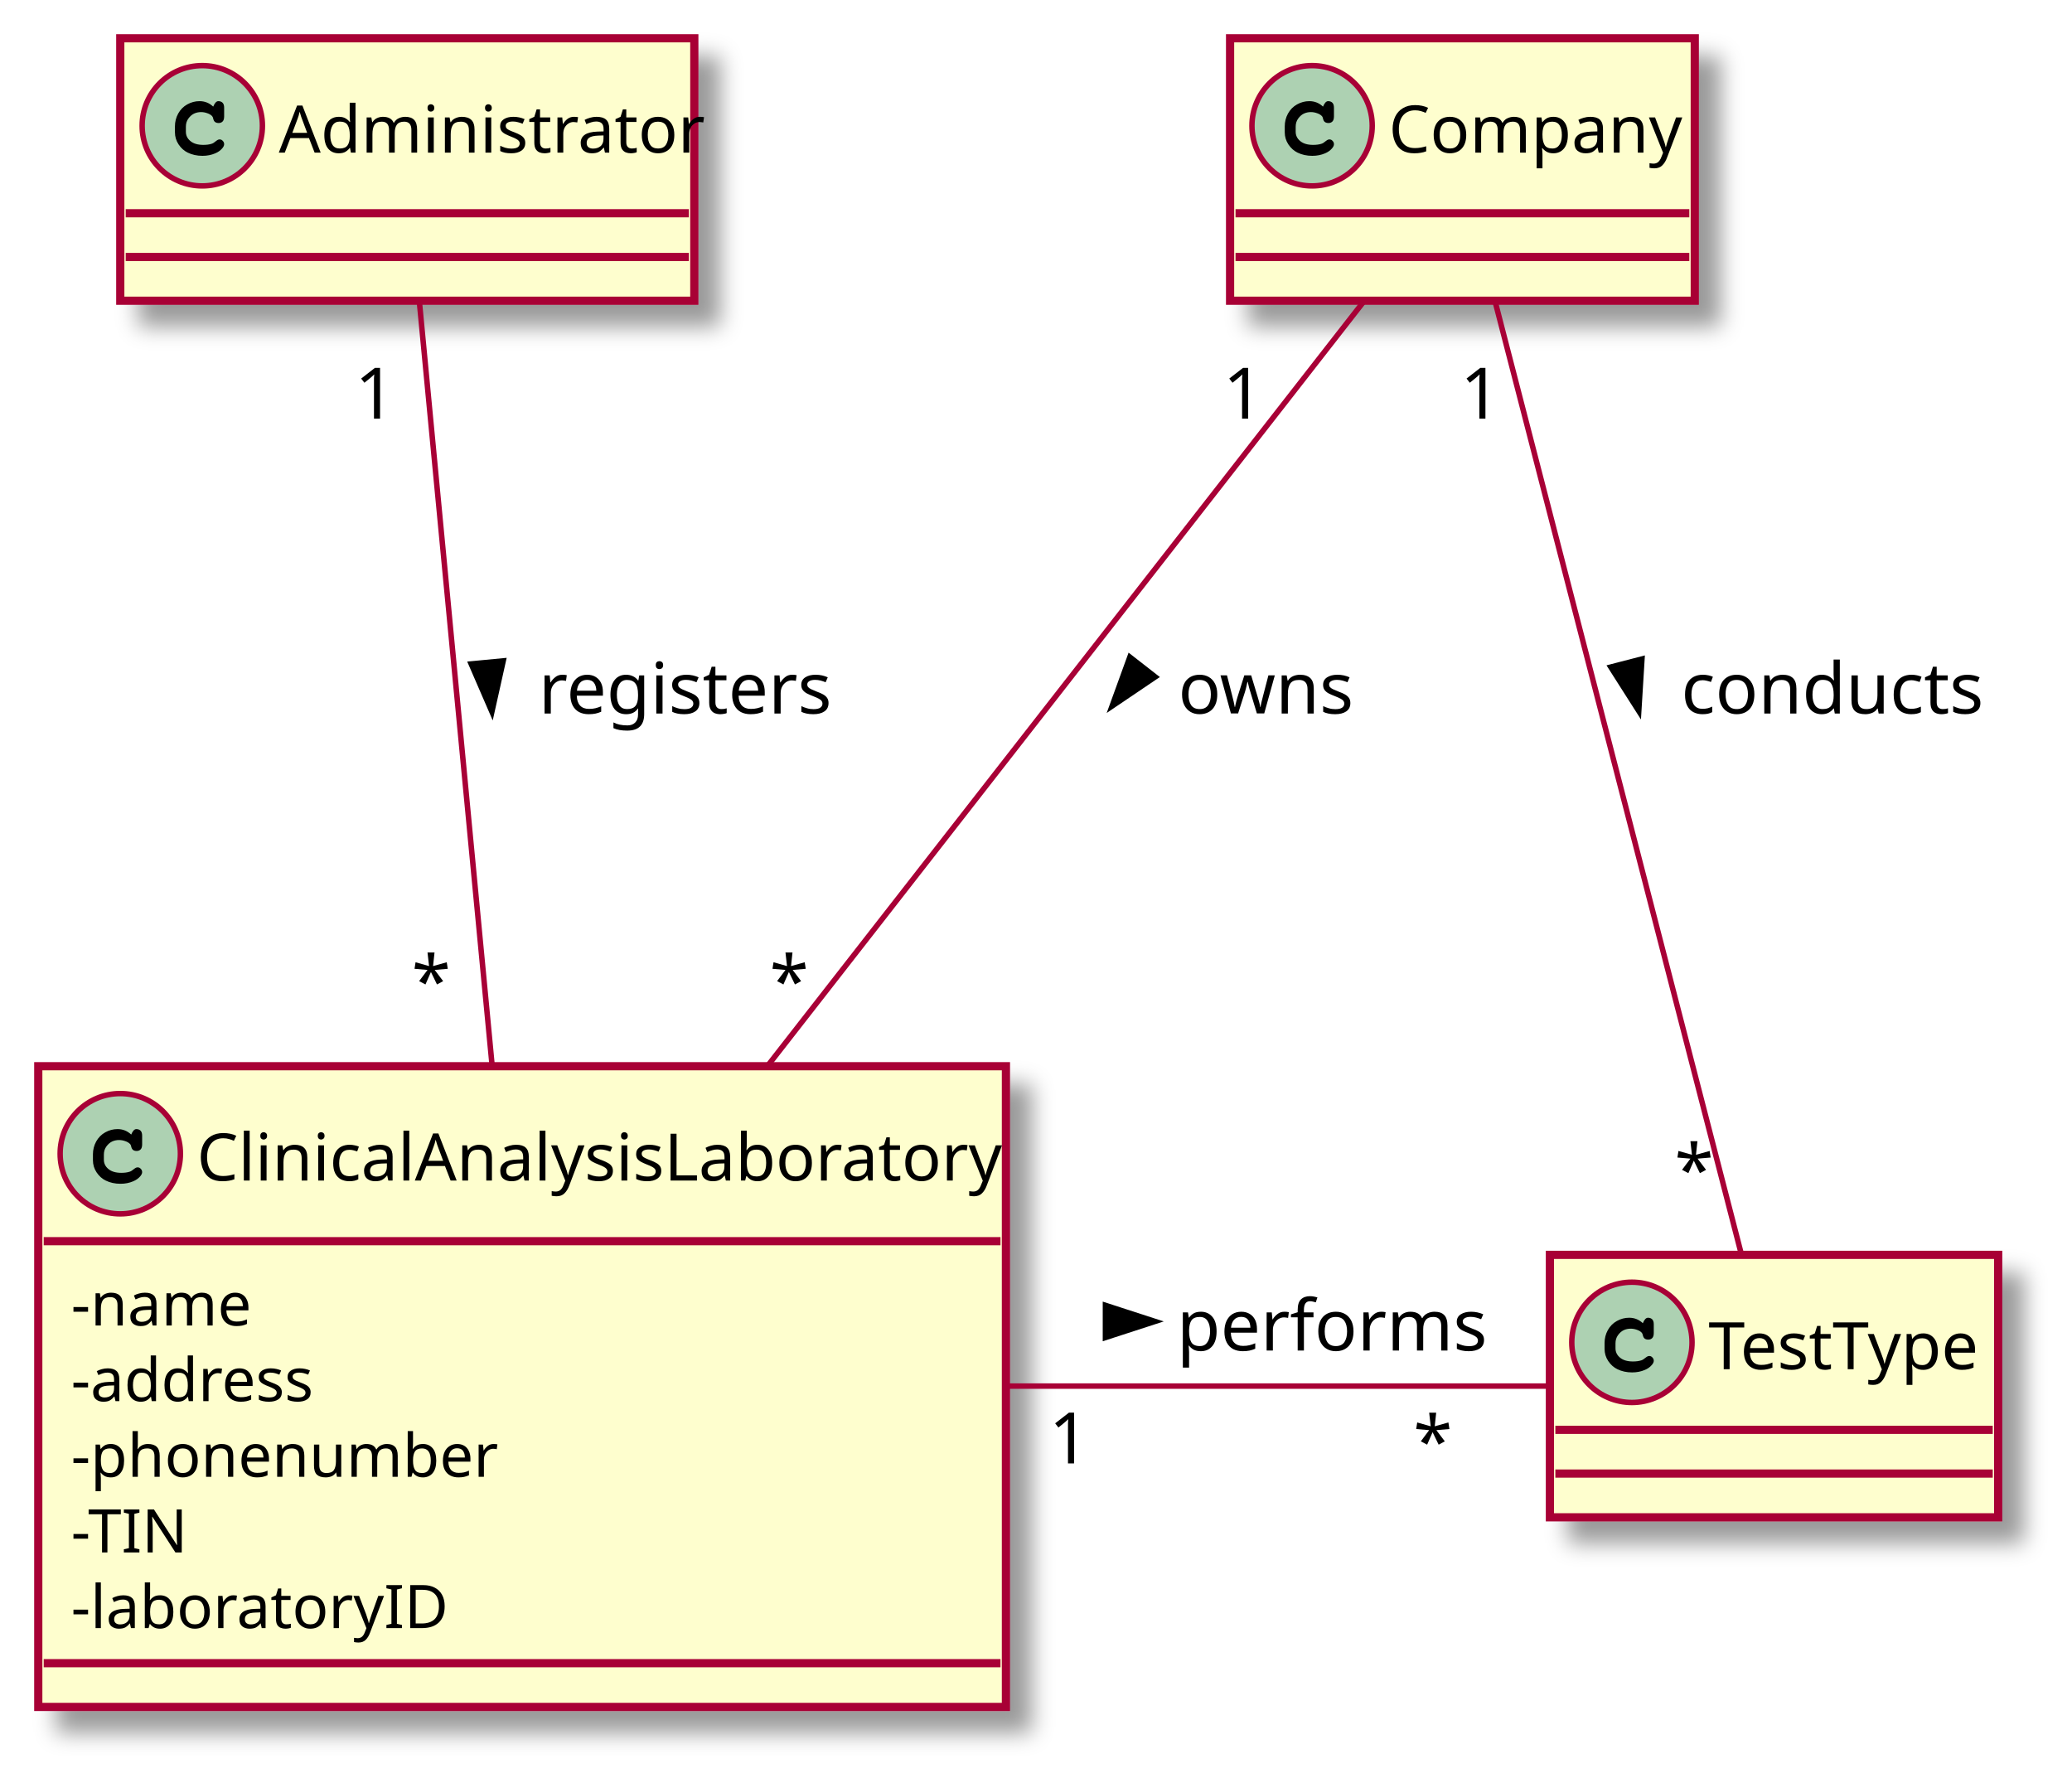
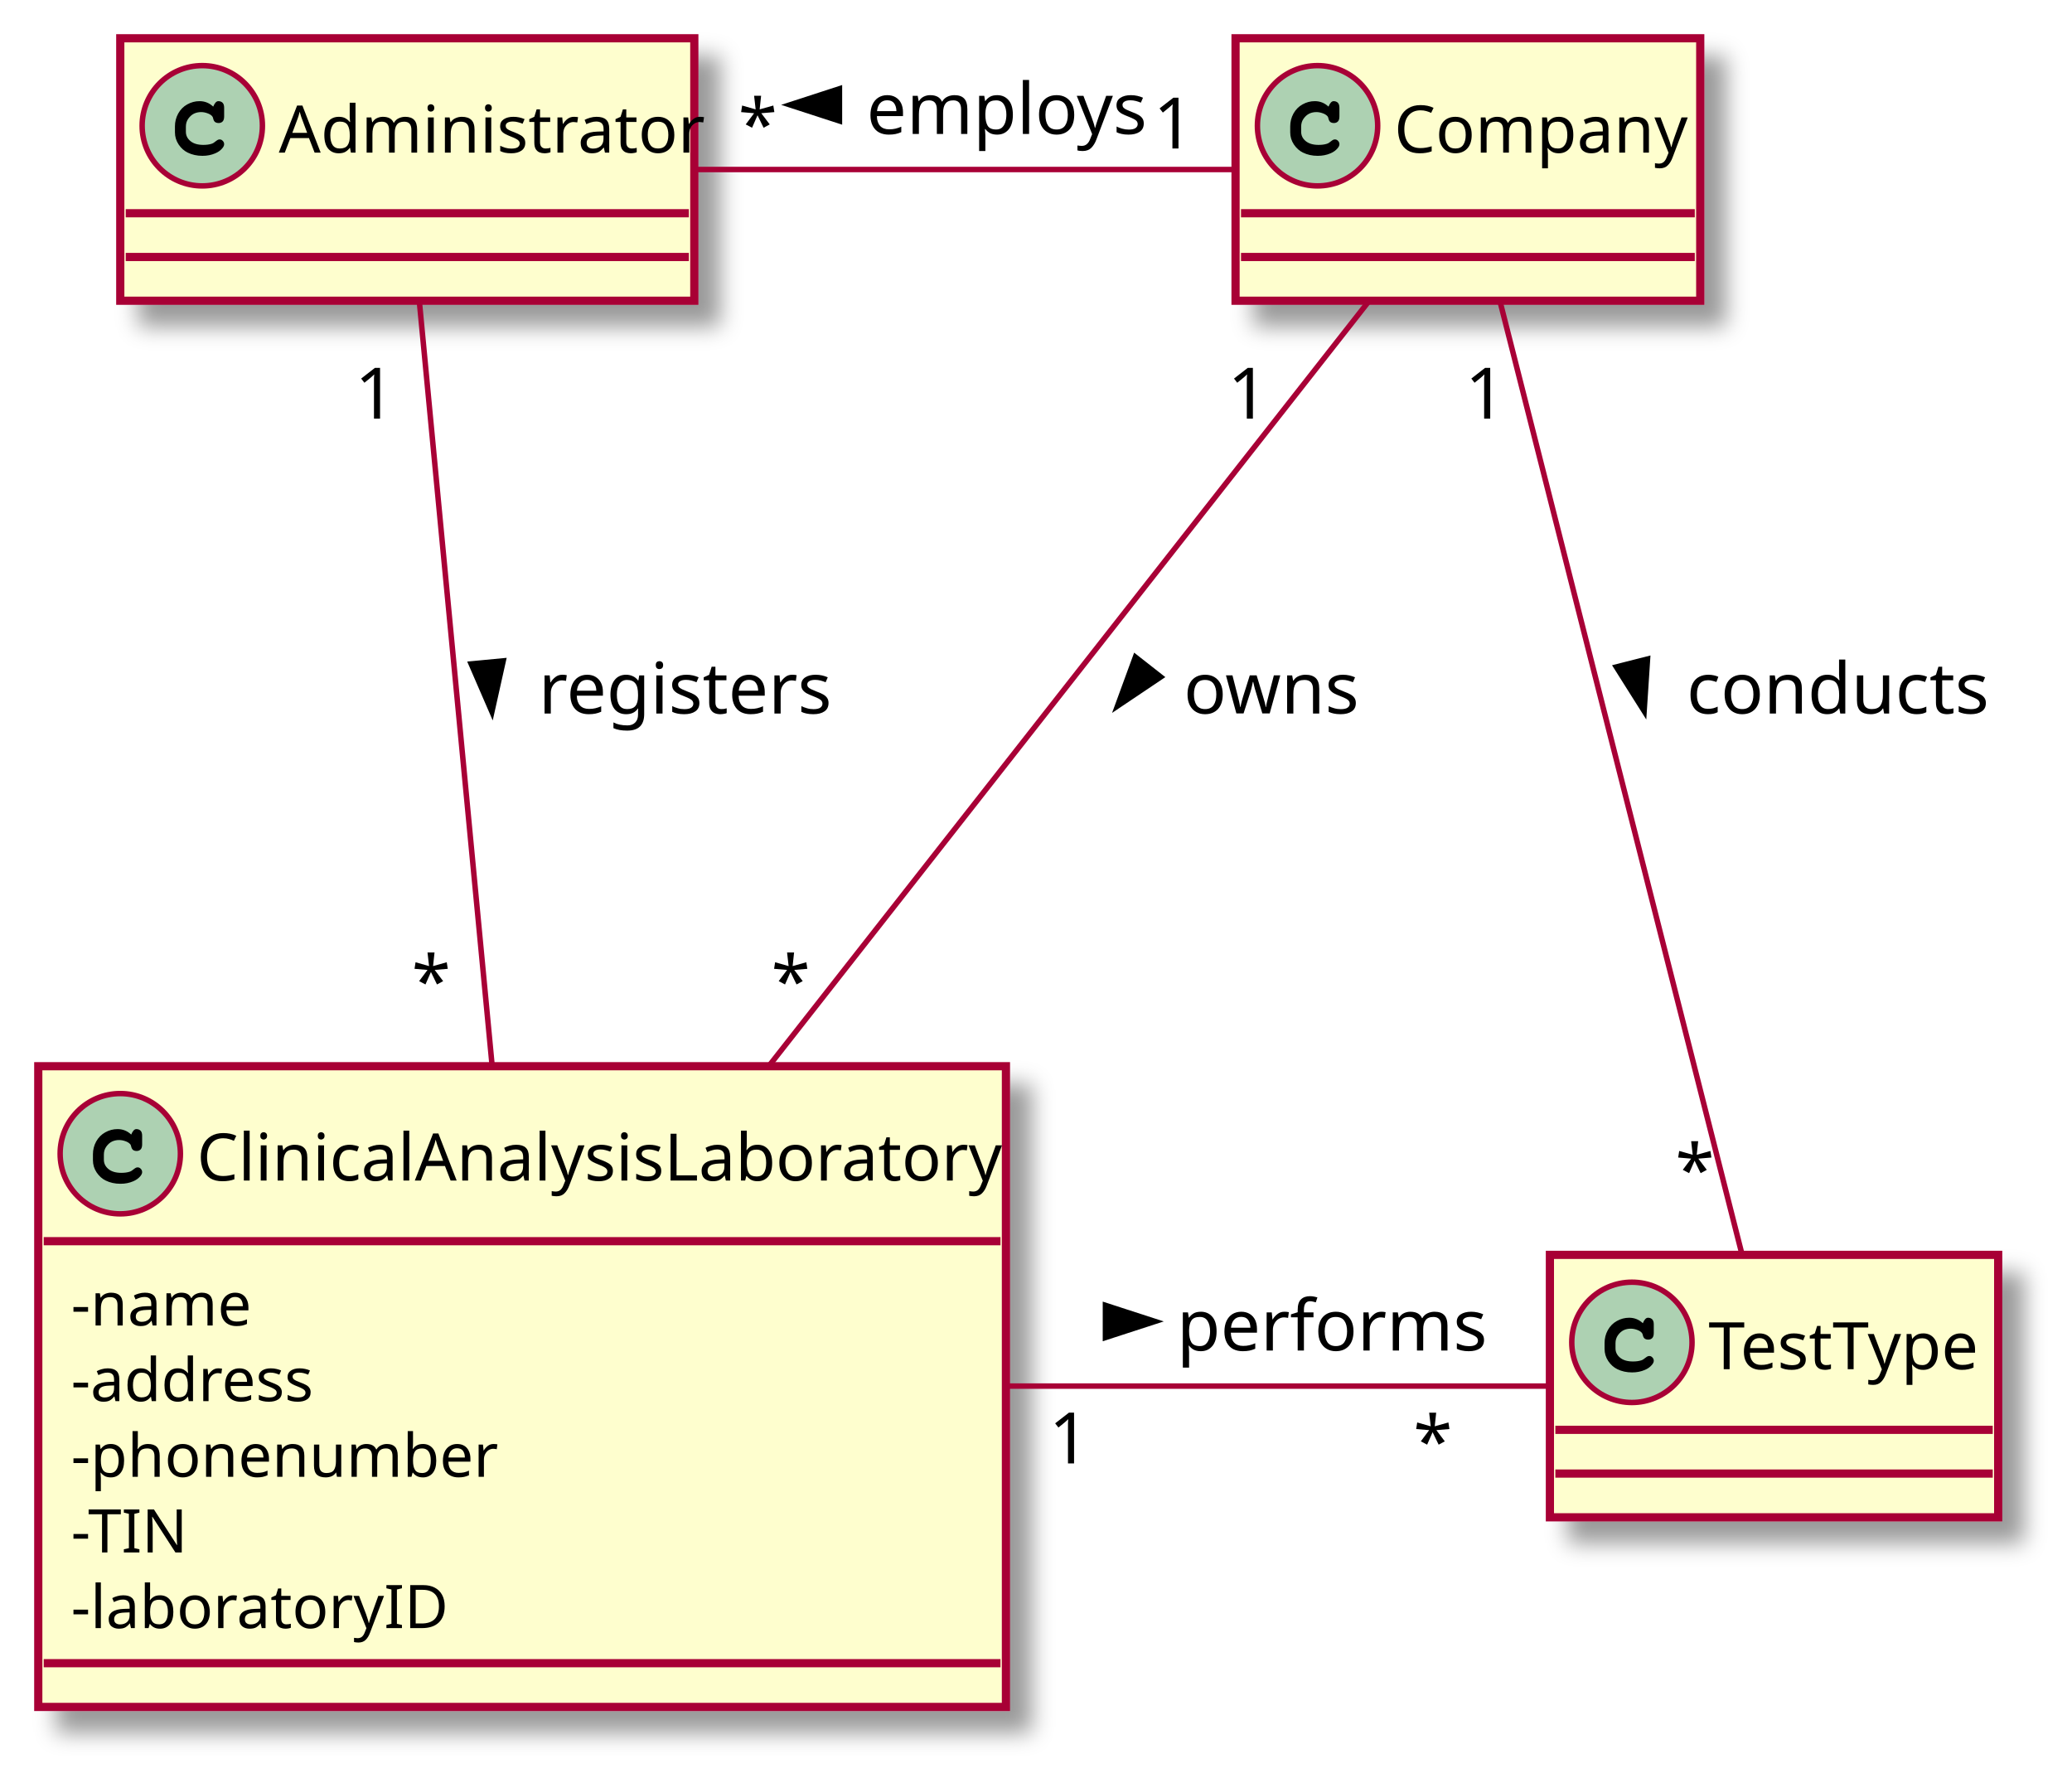
<svg xmlns="http://www.w3.org/2000/svg" contentScriptType="application/ecmascript" contentStyleType="text/css" height="326px" preserveAspectRatio="none" style="width:379px;height:326px;" version="1.1" viewBox="0 0 379 326" width="379px" zoomAndPan="magnify">
  <defs>
-     <filter height="300%" id="f1dlvza5qz96s0" width="300%" x="-1" y="-1">
+     <filter height="300%" id="f1p8mxko746ptu" width="300%" x="-1" y="-1">
      <feGaussianBlur result="blurOut" stdDeviation="2.0" />
      <feColorMatrix in="blurOut" result="blurOut2" type="matrix" values="0 0 0 0 0 0 0 0 0 0 0 0 0 0 0 0 0 0 .4 0" />
      <feOffset dx="4.0" dy="4.0" in="blurOut2" result="blurOut3" />
      <feBlend in="SourceGraphic" in2="blurOut3" mode="normal" />
    </filter>
  </defs>
  <g>
-     <rect codeLine="3" fill="#FEFECE" filter="url(#f1dlvza5qz96s0)" height="48" id="Administrator" style="stroke:#A80036;stroke-width:1.5;" width="105" x="22" y="7" />
+     <rect codeLine="3" fill="#FEFECE" filter="url(#f1p8mxko746ptu)" height="48" id="Administrator" style="stroke:#A80036;stroke-width:1.5;" width="105" x="22" y="7" />
    <ellipse cx="37" cy="23" fill="#ADD1B2" rx="11" ry="11" style="stroke:#A80036;stroke-width:1.0;" />
    <path d="M39,19.5 Q39.203,19 39.438,18.75 Q39.672,18.5 39.938,18.5 Q40.406,18.5 40.703,18.781 Q41,19.062 41,19.719 L41,21.281 Q41,21.938 40.719,22.219 Q40.438,22.5 40,22.5 Q39.609,22.5 39.359,22.328 Q39.109,22.156 39,21.703 Q38.953,21.391 38.781,21.219 Q38.469,20.891 37.906,20.703 Q37.344,20.5 36.781,20.5 Q36.078,20.5 35.484,20.781 Q34.906,21.062 34.453,21.688 Q34,22.312 34,23.172 L34,24.094 Q34,25.125 34.844,25.812 Q35.688,26.5 37.188,26.5 Q38.078,26.5 38.703,26.297 Q39.062,26.188 39.469,25.828 Q39.734,25.625 39.875,25.562 Q40.016,25.5 40.188,25.5 Q40.516,25.5 40.75,25.766 Q41,26.016 41,26.375 Q41,26.719 40.656,27.125 Q40.156,27.719 39.359,28.047 Q38.312,28.5 37.031,28.5 Q35.531,28.5 34.328,27.906 Q33.359,27.438 32.672,26.422 Q32,25.406 32,24.203 L32,23.109 Q32,21.859 32.594,20.766 Q33.203,19.672 34.25,19.094 Q35.312,18.5 36.5,18.5 Q37.219,18.5 37.844,18.75 Q38.469,19 39,19.5 Z " fill="#000000" />
    <text fill="#000000" font-family="sans-serif" font-size="12" lengthAdjust="spacing" textLength="73" x="51" y="27.91">Administrator</text>
    <line style="stroke:#A80036;stroke-width:1.5;" x1="23" x2="126" y1="39" y2="39" />
    <line style="stroke:#A80036;stroke-width:1.5;" x1="23" x2="126" y1="47" y2="47" />
-     <rect codeLine="4" fill="#FEFECE" filter="url(#f1dlvza5qz96s0)" height="48" id="Company" style="stroke:#A80036;stroke-width:1.5;" width="85" x="225" y="7" />
-     <ellipse cx="240" cy="23" fill="#ADD1B2" rx="11" ry="11" style="stroke:#A80036;stroke-width:1.0;" />
-     <path d="M242,19.5 Q242.203,19 242.438,18.75 Q242.672,18.5 242.938,18.5 Q243.406,18.5 243.703,18.781 Q244,19.062 244,19.719 L244,21.281 Q244,21.938 243.719,22.219 Q243.438,22.5 243,22.5 Q242.609,22.5 242.359,22.328 Q242.109,22.156 242,21.703 Q241.953,21.391 241.781,21.219 Q241.469,20.891 240.906,20.703 Q240.344,20.5 239.781,20.5 Q239.078,20.5 238.484,20.781 Q237.906,21.062 237.453,21.688 Q237,22.312 237,23.172 L237,24.094 Q237,25.125 237.844,25.812 Q238.688,26.5 240.188,26.5 Q241.078,26.5 241.703,26.297 Q242.062,26.188 242.469,25.828 Q242.734,25.625 242.875,25.562 Q243.016,25.5 243.188,25.5 Q243.516,25.5 243.75,25.766 Q244,26.016 244,26.375 Q244,26.719 243.656,27.125 Q243.156,27.719 242.359,28.047 Q241.312,28.5 240.031,28.5 Q238.531,28.5 237.328,27.906 Q236.359,27.438 235.672,26.422 Q235,25.406 235,24.203 L235,23.109 Q235,21.859 235.594,20.766 Q236.203,19.672 237.25,19.094 Q238.312,18.5 239.5,18.5 Q240.219,18.5 240.844,18.75 Q241.469,19 242,19.5 Z " fill="#000000" />
-     <text fill="#000000" font-family="sans-serif" font-size="12" lengthAdjust="spacing" textLength="53" x="254" y="27.91">Company</text>
-     <line style="stroke:#A80036;stroke-width:1.5;" x1="226" x2="309" y1="39" y2="39" />
-     <line style="stroke:#A80036;stroke-width:1.5;" x1="226" x2="309" y1="47" y2="47" />
-     <rect codeLine="5" fill="#FEFECE" filter="url(#f1dlvza5qz96s0)" height="117.18" id="ClinicalAnalysisLaboratory" style="stroke:#A80036;stroke-width:1.5;" width="177" x="7" y="195" />
+     <rect codeLine="4" fill="#FEFECE" filter="url(#f1p8mxko746ptu)" height="48" id="Company" style="stroke:#A80036;stroke-width:1.5;" width="85" x="226" y="7" />
+     <ellipse cx="241" cy="23" fill="#ADD1B2" rx="11" ry="11" style="stroke:#A80036;stroke-width:1.0;" />
+     <path d="M243,19.5 Q243.203,19 243.438,18.75 Q243.672,18.5 243.938,18.5 Q244.406,18.5 244.703,18.781 Q245,19.062 245,19.719 L245,21.281 Q245,21.938 244.719,22.219 Q244.438,22.5 244,22.5 Q243.609,22.5 243.359,22.328 Q243.109,22.156 243,21.703 Q242.953,21.391 242.781,21.219 Q242.469,20.891 241.906,20.703 Q241.344,20.5 240.781,20.5 Q240.078,20.5 239.484,20.781 Q238.906,21.062 238.453,21.688 Q238,22.312 238,23.172 L238,24.094 Q238,25.125 238.844,25.812 Q239.688,26.5 241.188,26.5 Q242.078,26.5 242.703,26.297 Q243.062,26.188 243.469,25.828 Q243.734,25.625 243.875,25.562 Q244.016,25.5 244.188,25.5 Q244.516,25.5 244.75,25.766 Q245,26.016 245,26.375 Q245,26.719 244.656,27.125 Q244.156,27.719 243.359,28.047 Q242.312,28.5 241.031,28.5 Q239.531,28.5 238.328,27.906 Q237.359,27.438 236.672,26.422 Q236,25.406 236,24.203 L236,23.109 Q236,21.859 236.594,20.766 Q237.203,19.672 238.25,19.094 Q239.312,18.5 240.5,18.5 Q241.219,18.5 241.844,18.75 Q242.469,19 243,19.5 Z " fill="#000000" />
+     <text fill="#000000" font-family="sans-serif" font-size="12" lengthAdjust="spacing" textLength="53" x="255" y="27.91">Company</text>
+     <line style="stroke:#A80036;stroke-width:1.5;" x1="227" x2="310" y1="39" y2="39" />
+     <line style="stroke:#A80036;stroke-width:1.5;" x1="227" x2="310" y1="47" y2="47" />
+     <rect codeLine="5" fill="#FEFECE" filter="url(#f1p8mxko746ptu)" height="117.18" id="ClinicalAnalysisLaboratory" style="stroke:#A80036;stroke-width:1.5;" width="177" x="7" y="195" />
    <ellipse cx="22" cy="211" fill="#ADD1B2" rx="11" ry="11" style="stroke:#A80036;stroke-width:1.0;" />
    <path d="M24,207.5 Q24.203,207 24.438,206.75 Q24.672,206.5 24.938,206.5 Q25.406,206.5 25.703,206.781 Q26,207.062 26,207.719 L26,209.281 Q26,209.938 25.719,210.219 Q25.438,210.5 25,210.5 Q24.609,210.5 24.359,210.328 Q24.109,210.156 24,209.703 Q23.953,209.391 23.781,209.219 Q23.469,208.891 22.906,208.703 Q22.344,208.5 21.781,208.5 Q21.078,208.5 20.484,208.781 Q19.906,209.062 19.453,209.688 Q19,210.312 19,211.172 L19,212.094 Q19,213.125 19.844,213.812 Q20.688,214.5 22.188,214.5 Q23.078,214.5 23.703,214.297 Q24.062,214.188 24.469,213.828 Q24.734,213.625 24.875,213.562 Q25.016,213.5 25.188,213.5 Q25.516,213.5 25.75,213.766 Q26,214.016 26,214.375 Q26,214.719 25.656,215.125 Q25.156,215.719 24.359,216.047 Q23.312,216.5 22.031,216.5 Q20.531,216.5 19.328,215.906 Q18.359,215.438 17.672,214.422 Q17,213.406 17,212.203 L17,211.109 Q17,209.859 17.594,208.766 Q18.203,207.672 19.25,207.094 Q20.312,206.5 21.5,206.5 Q22.219,206.5 22.844,206.75 Q23.469,207 24,207.5 Z " fill="#000000" />
    <text fill="#000000" font-family="sans-serif" font-size="12" lengthAdjust="spacing" textLength="145" x="36" y="215.91">ClinicalAnalysisLaboratory</text>
    <line style="stroke:#A80036;stroke-width:1.5;" x1="8" x2="183" y1="227" y2="227" />
    <text fill="#000000" font-family="sans-serif" font-size="11" lengthAdjust="spacing" textLength="30" x="13" y="242.419">-name</text>
    <text fill="#000000" font-family="sans-serif" font-size="11" lengthAdjust="spacing" textLength="44" x="13" y="256.255">-address</text>
    <text fill="#000000" font-family="sans-serif" font-size="11" lengthAdjust="spacing" textLength="70" x="13" y="270.091">-phonenumber</text>
    <text fill="#000000" font-family="sans-serif" font-size="11" lengthAdjust="spacing" textLength="19" x="13" y="283.927">-TIN</text>
    <text fill="#000000" font-family="sans-serif" font-size="11" lengthAdjust="spacing" textLength="62" x="13" y="297.763">-laboratoryID</text>
    <line style="stroke:#A80036;stroke-width:1.5;" x1="8" x2="183" y1="304.18" y2="304.18" />
-     <rect codeLine="12" fill="#FEFECE" filter="url(#f1dlvza5qz96s0)" height="48" id="TestType" style="stroke:#A80036;stroke-width:1.5;" width="82" x="283.5" y="229.5" />
+     <rect codeLine="12" fill="#FEFECE" filter="url(#f1p8mxko746ptu)" height="48" id="TestType" style="stroke:#A80036;stroke-width:1.5;" width="82" x="283.5" y="229.5" />
    <ellipse cx="298.5" cy="245.5" fill="#ADD1B2" rx="11" ry="11" style="stroke:#A80036;stroke-width:1.0;" />
    <path d="M300.5,242 Q300.703,241.5 300.938,241.25 Q301.172,241 301.438,241 Q301.906,241 302.203,241.281 Q302.5,241.562 302.5,242.219 L302.5,243.781 Q302.5,244.438 302.219,244.719 Q301.938,245 301.5,245 Q301.109,245 300.859,244.828 Q300.609,244.656 300.5,244.203 Q300.453,243.891 300.281,243.719 Q299.969,243.391 299.406,243.203 Q298.844,243 298.281,243 Q297.578,243 296.984,243.281 Q296.406,243.562 295.953,244.188 Q295.5,244.812 295.5,245.672 L295.5,246.594 Q295.5,247.625 296.344,248.312 Q297.188,249 298.688,249 Q299.578,249 300.203,248.797 Q300.562,248.688 300.969,248.328 Q301.234,248.125 301.375,248.062 Q301.516,248 301.688,248 Q302.016,248 302.25,248.266 Q302.5,248.516 302.5,248.875 Q302.5,249.219 302.156,249.625 Q301.656,250.219 300.859,250.547 Q299.812,251 298.531,251 Q297.031,251 295.828,250.406 Q294.859,249.938 294.172,248.922 Q293.5,247.906 293.5,246.703 L293.5,245.609 Q293.5,244.359 294.094,243.266 Q294.703,242.172 295.75,241.594 Q296.812,241 298,241 Q298.719,241 299.344,241.25 Q299.969,241.5 300.5,242 Z " fill="#000000" />
    <text fill="#000000" font-family="sans-serif" font-size="12" lengthAdjust="spacing" textLength="50" x="312.5" y="250.41">TestType</text>
    <line style="stroke:#A80036;stroke-width:1.5;" x1="284.5" x2="364.5" y1="261.5" y2="261.5" />
    <line style="stroke:#A80036;stroke-width:1.5;" x1="284.5" x2="364.5" y1="269.5" y2="269.5" />
-     <path codeLine="14" d="M76.71,55.18 C79.84,88.02 85.66,149.16 90,194.71 " fill="none" id="Administrator-ClinicalAnalysisLaboratory" style="stroke:#A80036;stroke-width:1.0;" />
+     <path codeLine="14" d="M127.26,31 C158.22,31 196.85,31 225.88,31 " fill="none" id="Administrator-Company" style="stroke:#A80036;stroke-width:1.0;" />
+     <polygon fill="#000000" points="144.5,19.176,153.545,22.115,153.545,16.237,144.5,19.176" style="stroke:#000000;stroke-width:1.0;" />
+     <text fill="#000000" font-family="sans-serif" font-size="13" lengthAdjust="spacing" textLength="49" x="158.5" y="24.495">employs</text>
+     <text fill="#000000" font-family="sans-serif" font-size="13" lengthAdjust="spacing" textLength="5" x="135.031" y="27.395">*</text>
+     <text fill="#000000" font-family="sans-serif" font-size="13" lengthAdjust="spacing" textLength="7" x="210.953" y="27.15">1</text>
+     <path codeLine="15" d="M76.71,55.18 C79.84,88.02 85.66,149.16 90,194.71 " fill="none" id="Administrator-ClinicalAnalysisLaboratory" style="stroke:#A80036;stroke-width:1.0;" />
    <polygon fill="#000000" points="89.974,130.153,92.042,120.87,86.191,121.428,89.974,130.153" style="stroke:#000000;stroke-width:1.0;" />
    <text fill="#000000" font-family="sans-serif" font-size="13" lengthAdjust="spacing" textLength="50" x="98.5" y="130.495">registers</text>
    <text fill="#000000" font-family="sans-serif" font-size="13" lengthAdjust="spacing" textLength="7" x="64.908" y="76.562">1</text>
    <text fill="#000000" font-family="sans-serif" font-size="13" lengthAdjust="spacing" textLength="5" x="75.294" y="184.076">*</text>
-     <path codeLine="15" d="M249.42,55.18 C223.8,88.02 176.11,149.16 140.58,194.71 " fill="none" id="Company-ClinicalAnalysisLaboratory" style="stroke:#A80036;stroke-width:1.0;" />
-     <polygon fill="#000000" points="203.425,129.118,211.305,123.794,206.671,120.179,203.425,129.118" style="stroke:#000000;stroke-width:1.0;" />
-     <text fill="#000000" font-family="sans-serif" font-size="13" lengthAdjust="spacing" textLength="30" x="215.5" y="130.495">owns</text>
-     <text fill="#000000" font-family="sans-serif" font-size="13" lengthAdjust="spacing" textLength="7" x="223.697" y="76.562">1</text>
-     <text fill="#000000" font-family="sans-serif" font-size="13" lengthAdjust="spacing" textLength="5" x="140.769" y="184.076">*</text>
-     <path codeLine="16" d="M273.49,55.18 C284.44,97.53 307.55,186.94 318.5,229.3 " fill="none" id="Company-TestType" style="stroke:#A80036;stroke-width:1.0;" />
-     <polygon fill="#000000" points="299.751,130.017,300.333,120.524,294.642,121.995,299.751,130.017" style="stroke:#000000;stroke-width:1.0;" />
-     <text fill="#000000" font-family="sans-serif" font-size="13" lengthAdjust="spacing" textLength="53" x="307.5" y="130.495">conducts</text>
-     <text fill="#000000" font-family="sans-serif" font-size="13" lengthAdjust="spacing" textLength="7" x="267.097" y="76.562">1</text>
-     <text fill="#000000" font-family="sans-serif" font-size="13" lengthAdjust="spacing" textLength="5" x="306.297" y="218.589">*</text>
-     <path codeLine="17" d="M184.04,253.5 C218.27,253.5 255.77,253.5 283.41,253.5 " fill="none" id="ClinicalAnalysisLaboratory-TestType" style="stroke:#A80036;stroke-width:1.0;" />
+     <path codeLine="16" d="M250.31,55.18 C224.55,88.02 176.58,149.16 140.84,194.71 " fill="none" id="Company-ClinicalAnalysisLaboratory" style="stroke:#A80036;stroke-width:1.0;" />
+     <polygon fill="#000000" points="204.414,129.11,212.309,123.807,207.685,120.179,204.414,129.11" style="stroke:#000000;stroke-width:1.0;" />
+     <text fill="#000000" font-family="sans-serif" font-size="13" lengthAdjust="spacing" textLength="30" x="216.5" y="130.495">owns</text>
+     <text fill="#000000" font-family="sans-serif" font-size="13" lengthAdjust="spacing" textLength="7" x="224.561" y="76.562">1</text>
+     <text fill="#000000" font-family="sans-serif" font-size="13" lengthAdjust="spacing" textLength="5" x="141.061" y="184.076">*</text>
+     <path codeLine="17" d="M274.39,55.18 C285.14,97.53 307.85,186.94 318.61,229.3 " fill="none" id="Company-TestType" style="stroke:#A80036;stroke-width:1.0;" />
+     <polygon fill="#000000" points="300.731,130.022,301.353,120.532,295.656,121.979,300.731,130.022" style="stroke:#000000;stroke-width:1.0;" />
+     <text fill="#000000" font-family="sans-serif" font-size="13" lengthAdjust="spacing" textLength="53" x="308.5" y="130.495">conducts</text>
+     <text fill="#000000" font-family="sans-serif" font-size="13" lengthAdjust="spacing" textLength="7" x="267.973" y="76.562">1</text>
+     <text fill="#000000" font-family="sans-serif" font-size="13" lengthAdjust="spacing" textLength="5" x="306.435" y="218.589">*</text>
+     <path codeLine="18" d="M184.04,253.5 C218.27,253.5 255.77,253.5 283.41,253.5 " fill="none" id="ClinicalAnalysisLaboratory-TestType" style="stroke:#A80036;stroke-width:1.0;" />
    <polygon fill="#000000" points="211.25,241.676,202.205,238.737,202.205,244.615,211.25,241.676" style="stroke:#000000;stroke-width:1.0;" />
    <text fill="#000000" font-family="sans-serif" font-size="13" lengthAdjust="spacing" textLength="50" x="215.25" y="246.995">performs</text>
    <text fill="#000000" font-family="sans-serif" font-size="13" lengthAdjust="spacing" textLength="15" x="191.853" y="267.639">1  ‎</text>
    <text fill="#000000" font-family="sans-serif" font-size="13" lengthAdjust="spacing" textLength="17" x="258.51" y="268.247">*   ‎</text>
  </g>
</svg>
